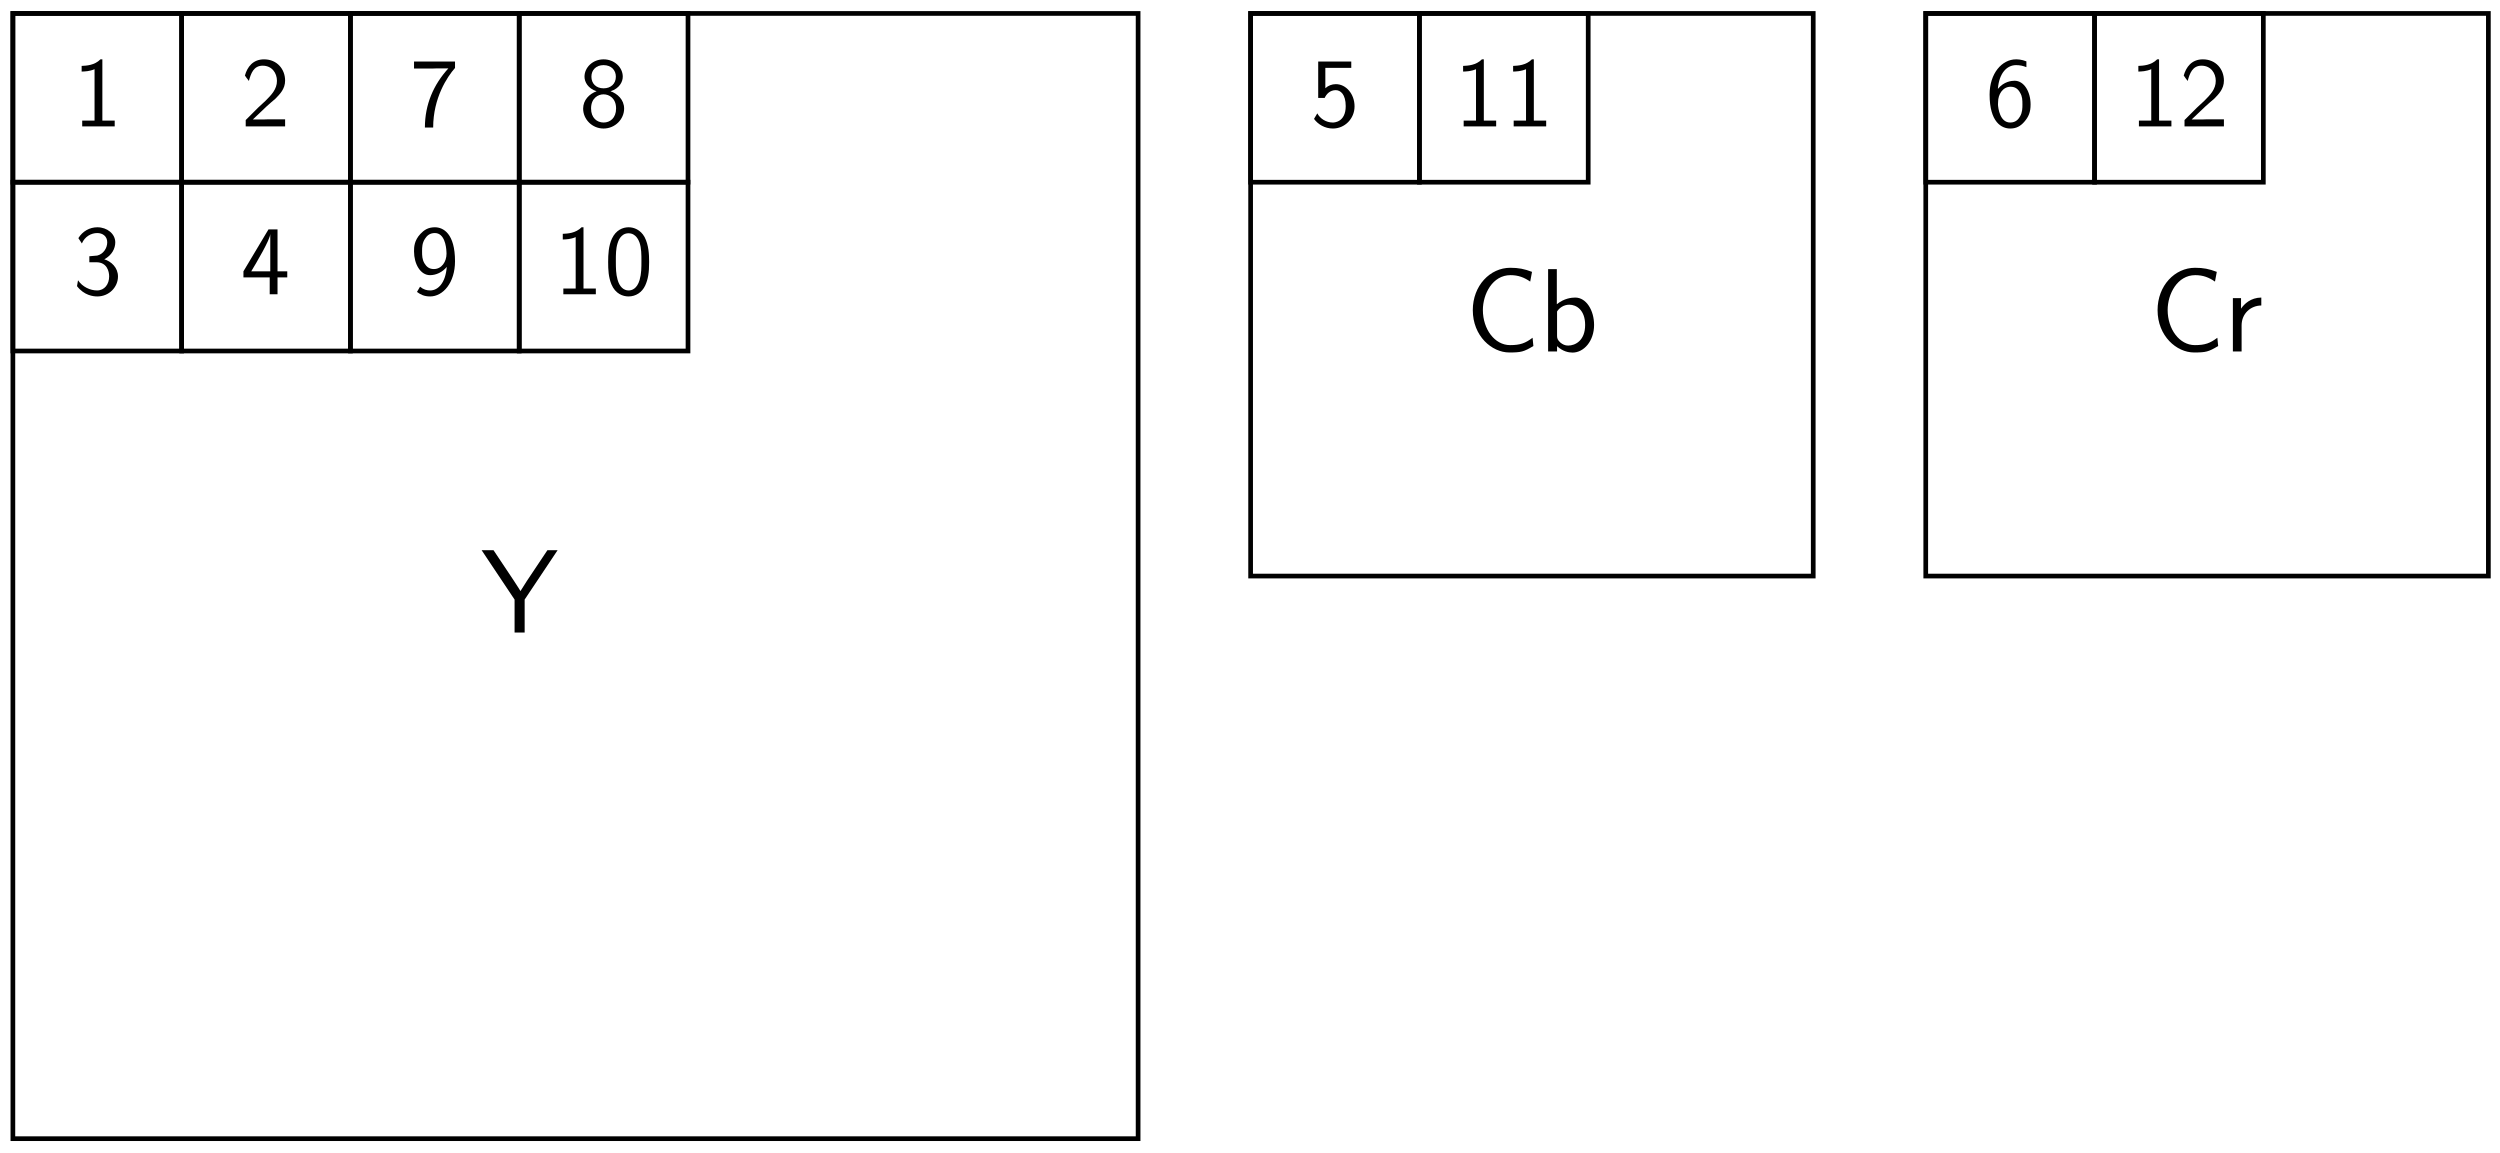
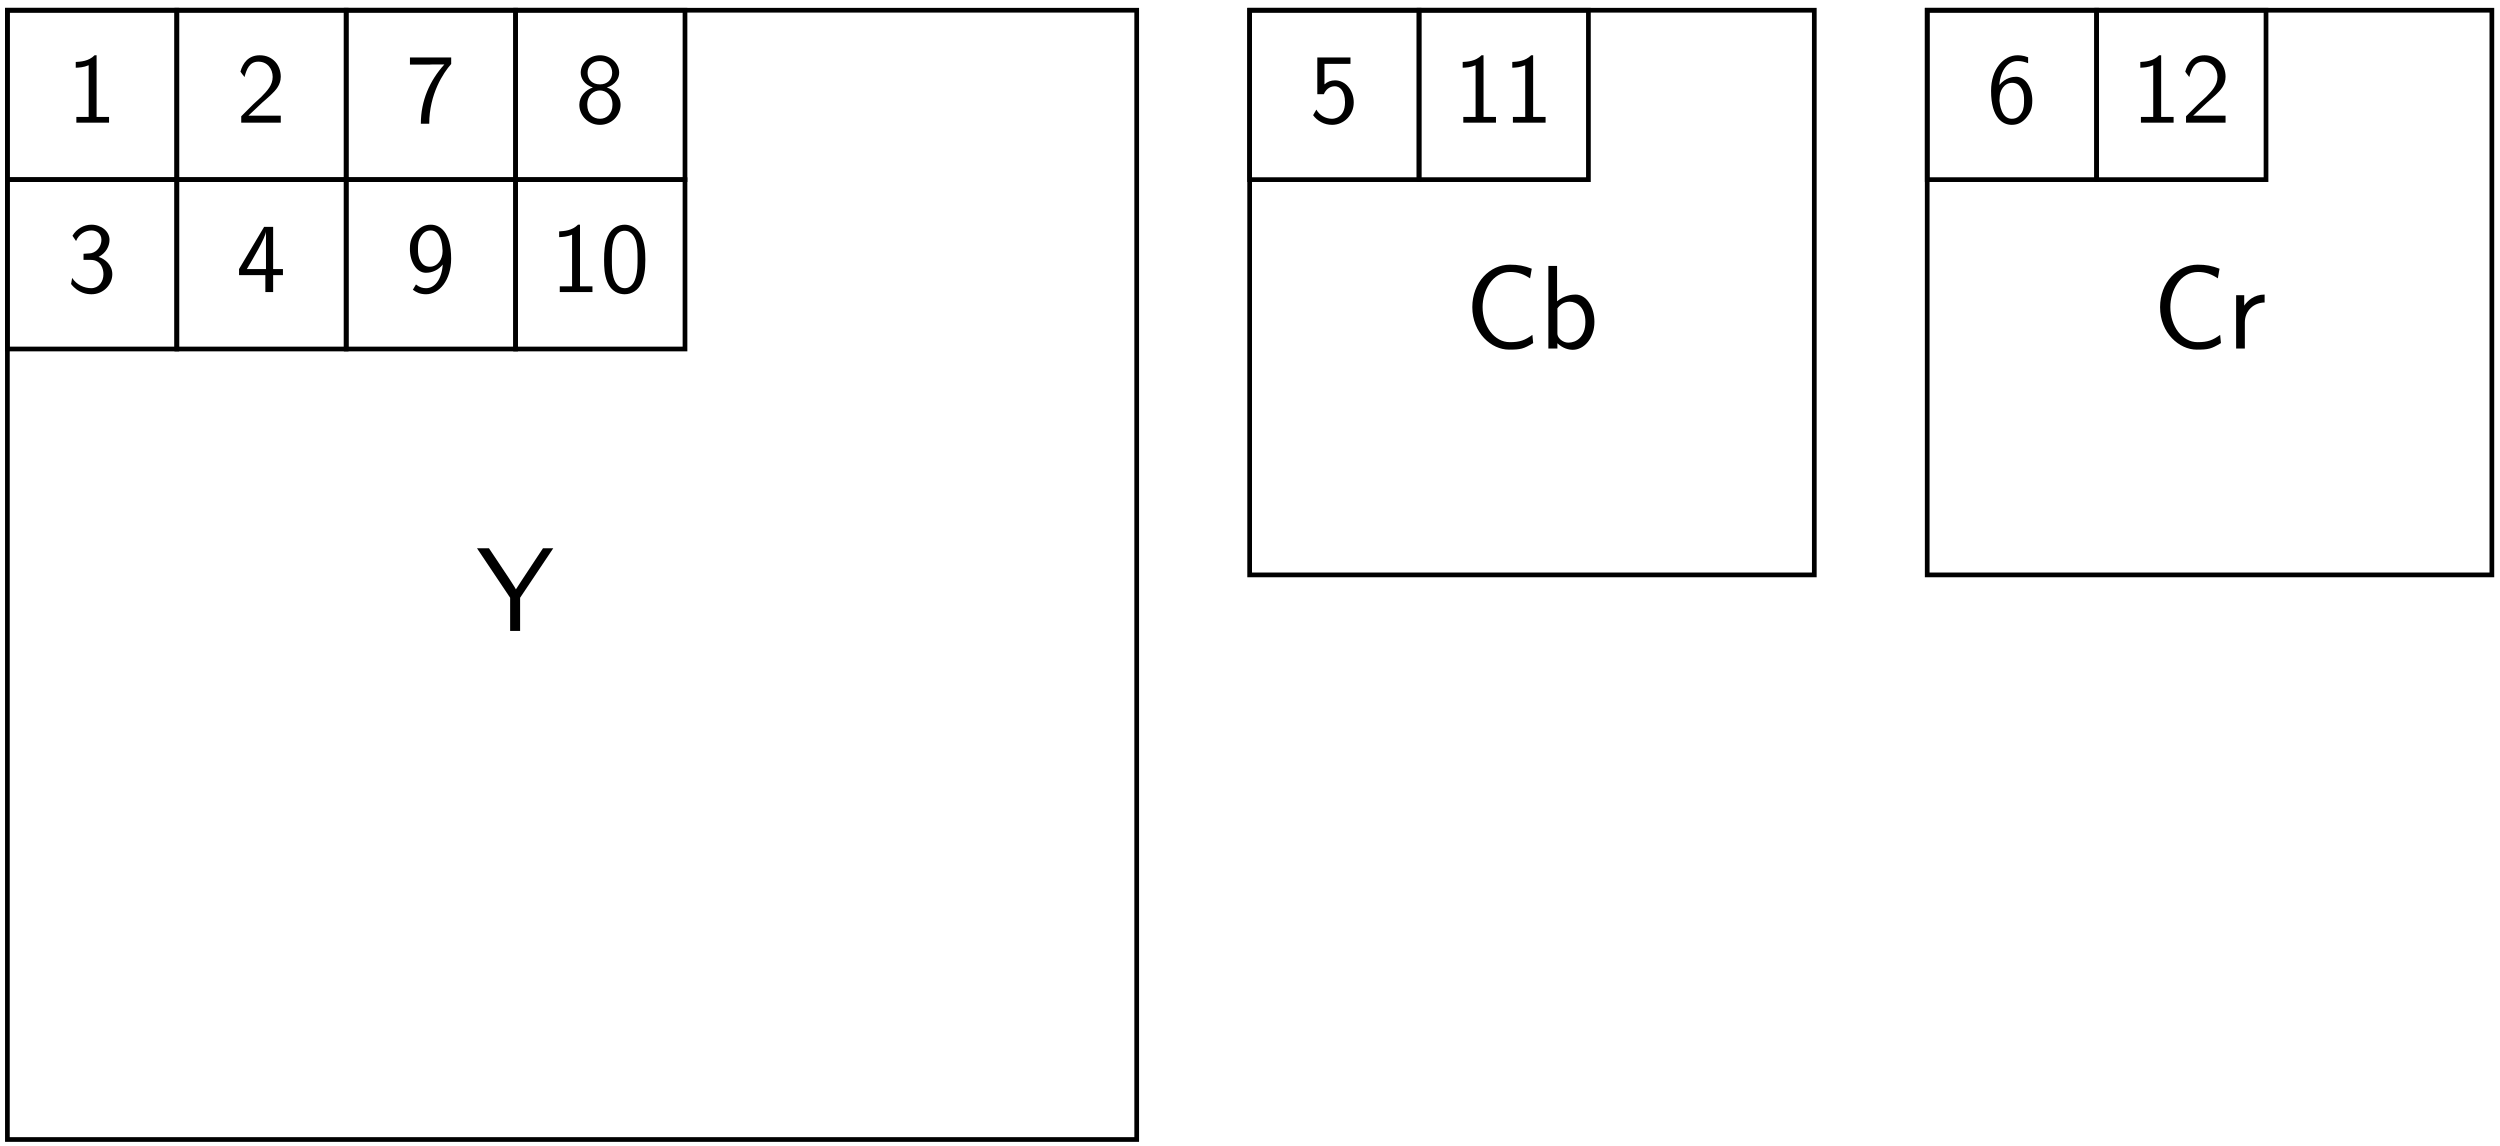
- <svg xmlns="http://www.w3.org/2000/svg" xmlns:xlink="http://www.w3.org/1999/xlink" width="345pt" height="159pt" viewBox="0 0 345 159" version="1.1">
+ <svg xmlns="http://www.w3.org/2000/svg" xmlns:xlink="http://www.w3.org/1999/xlink" width="251pt" height="115pt" viewBox="0 0 251 115" version="1.1">
  <defs>
    <g>
      <symbol overflow="visible" id="glyph0-0">
        <path style="stroke:none;" d="" />
      </symbol>
      <symbol overflow="visible" id="glyph0-1">
-         <path style="stroke:none;" d="M 2.094 -8.078 L 5.672 -8.078 L 5.672 -8.953 L 1.109 -8.953 L 1.109 -3.922 L 2 -3.922 C 2.234 -4.453 2.734 -5 3.531 -5 C 4.172 -5 4.906 -4.438 4.906 -2.797 C 4.906 -0.531 3.25 -0.531 3.125 -0.531 C 2.203 -0.531 1.375 -1.062 0.984 -1.797 L 0.531 -1.031 C 1.094 -0.266 2.031 0.297 3.141 0.297 C 4.766 0.297 6.125 -1.047 6.125 -2.766 C 6.125 -4.469 4.953 -5.828 3.547 -5.828 C 3 -5.828 2.484 -5.625 2.094 -5.266 Z M 2.094 -8.078 " />
+         <path style="stroke:none;" d="M 1.531 -5.906 L 4.141 -5.906 L 4.141 -6.547 L 0.812 -6.547 L 0.812 -2.859 L 1.469 -2.859 C 1.641 -3.266 2 -3.656 2.578 -3.656 C 3.047 -3.656 3.594 -3.234 3.594 -2.047 C 3.594 -0.391 2.375 -0.391 2.281 -0.391 C 1.609 -0.391 1 -0.781 0.719 -1.312 L 0.391 -0.75 C 0.797 -0.188 1.484 0.219 2.297 0.219 C 3.484 0.219 4.469 -0.766 4.469 -2.031 C 4.469 -3.266 3.625 -4.25 2.594 -4.25 C 2.188 -4.25 1.812 -4.109 1.531 -3.844 Z M 1.531 -5.906 " />
      </symbol>
      <symbol overflow="visible" id="glyph0-2">
-         <path style="stroke:none;" d="M 4.078 -9.25 L 3.812 -9.25 C 3 -8.422 1.875 -8.375 1.219 -8.344 L 1.219 -7.562 C 1.672 -7.578 2.312 -7.594 3 -7.891 L 3 -0.797 L 1.297 -0.797 L 1.297 0 L 5.781 0 L 5.781 -0.797 L 4.078 -0.797 Z M 4.078 -9.25 " />
+         <path style="stroke:none;" d="M 2.984 -6.766 L 2.781 -6.766 C 2.188 -6.156 1.359 -6.125 0.891 -6.094 L 0.891 -5.516 C 1.219 -5.531 1.688 -5.547 2.188 -5.766 L 2.188 -0.578 L 0.953 -0.578 L 0.953 0 L 4.234 0 L 4.234 -0.578 L 2.984 -0.578 Z M 2.984 -6.766 " />
      </symbol>
      <symbol overflow="visible" id="glyph0-3">
-         <path style="stroke:none;" d="M 5.656 -8.969 C 4.969 -9.25 4.406 -9.25 4.219 -9.25 C 2.297 -9.25 0.578 -7.328 0.578 -4.391 C 0.578 -0.531 2.266 0.297 3.422 0.297 C 4.25 0.297 4.828 -0.016 5.359 -0.625 C 5.969 -1.328 6.234 -1.953 6.234 -3.031 C 6.234 -4.781 5.328 -6.297 4.031 -6.297 C 3.594 -6.297 2.547 -6.188 1.719 -5.172 C 1.891 -7.359 2.969 -8.453 4.234 -8.453 C 4.75 -8.453 5.188 -8.359 5.656 -8.172 Z M 1.734 -2.984 C 1.734 -3.172 1.734 -3.203 1.75 -3.375 C 1.75 -4.375 2.359 -5.469 3.484 -5.469 C 4.141 -5.469 4.531 -5.125 4.797 -4.625 C 5.094 -4.125 5.109 -3.641 5.109 -3.031 C 5.109 -2.562 5.109 -1.938 4.781 -1.375 C 4.562 -1 4.203 -0.531 3.422 -0.531 C 1.984 -0.531 1.766 -2.531 1.734 -2.984 Z M 1.734 -2.984 " />
+         <path style="stroke:none;" d="M 4.141 -6.562 C 3.625 -6.766 3.219 -6.766 3.078 -6.766 C 1.672 -6.766 0.422 -5.359 0.422 -3.203 C 0.422 -0.391 1.656 0.219 2.5 0.219 C 3.094 0.219 3.531 -0.016 3.922 -0.453 C 4.359 -0.969 4.562 -1.422 4.562 -2.219 C 4.562 -3.484 3.891 -4.609 2.938 -4.609 C 2.625 -4.609 1.859 -4.531 1.25 -3.781 C 1.391 -5.391 2.172 -6.188 3.094 -6.188 C 3.469 -6.188 3.781 -6.109 4.141 -5.969 Z M 1.266 -2.188 C 1.266 -2.328 1.266 -2.344 1.281 -2.469 C 1.281 -3.203 1.719 -4 2.547 -4 C 3.031 -4 3.312 -3.75 3.516 -3.375 C 3.719 -3.016 3.734 -2.656 3.734 -2.219 C 3.734 -1.875 3.734 -1.422 3.5 -1 C 3.328 -0.734 3.078 -0.391 2.5 -0.391 C 1.453 -0.391 1.297 -1.859 1.266 -2.188 Z M 1.266 -2.188 " />
      </symbol>
      <symbol overflow="visible" id="glyph0-4">
-         <path style="stroke:none;" d="M 2.375 -2.562 L 0.688 -0.875 L 0.688 0 L 6.125 0 L 6.125 -0.969 L 3.641 -0.969 C 3.484 -0.969 3.312 -0.953 3.156 -0.953 L 1.672 -0.953 C 2.094 -1.344 3.141 -2.359 3.562 -2.75 C 3.812 -3 4.516 -3.578 4.781 -3.812 C 5.391 -4.438 6.125 -5.156 6.125 -6.312 C 6.125 -7.891 5.016 -9.25 3.219 -9.25 C 1.672 -9.25 0.906 -8.188 0.578 -7.016 C 0.734 -6.781 0.812 -6.703 0.828 -6.656 C 0.859 -6.625 1 -6.453 1.125 -6.266 C 1.406 -7.312 1.781 -8.375 3.031 -8.375 C 4.312 -8.375 5 -7.359 5 -6.281 C 5 -5.125 4.234 -4.344 3.422 -3.531 Z M 2.375 -2.562 " />
+         <path style="stroke:none;" d="M 1.734 -1.875 L 0.5 -0.641 L 0.5 0 L 4.469 0 L 4.469 -0.703 L 2.656 -0.703 C 2.547 -0.703 2.422 -0.703 2.297 -0.703 L 1.219 -0.703 C 1.531 -0.984 2.297 -1.719 2.609 -2.016 C 2.797 -2.188 3.297 -2.609 3.484 -2.797 C 3.938 -3.234 4.469 -3.766 4.469 -4.609 C 4.469 -5.766 3.672 -6.766 2.359 -6.766 C 1.219 -6.766 0.656 -5.984 0.422 -5.125 C 0.531 -4.953 0.594 -4.891 0.609 -4.859 C 0.625 -4.844 0.734 -4.719 0.828 -4.578 C 1.031 -5.344 1.312 -6.125 2.219 -6.125 C 3.156 -6.125 3.656 -5.375 3.656 -4.594 C 3.656 -3.75 3.094 -3.188 2.5 -2.578 Z M 1.734 -1.875 " />
      </symbol>
      <symbol overflow="visible" id="glyph0-5">
-         <path style="stroke:none;" d="M 3.172 -7.984 C 3.328 -7.984 3.484 -8 3.656 -8 L 5.312 -8 C 3.281 -5.766 2.078 -3.047 2.078 0.156 L 3.219 0.156 C 3.219 -3.938 5.172 -6.859 6.234 -8.062 L 6.234 -8.953 L 0.578 -8.953 L 0.578 -7.984 Z M 3.172 -7.984 " />
+         <path style="stroke:none;" d="M 2.312 -5.828 C 2.438 -5.828 2.547 -5.844 2.672 -5.844 L 3.875 -5.844 C 2.406 -4.219 1.516 -2.219 1.516 0.109 L 2.359 0.109 C 2.359 -2.875 3.781 -5.016 4.562 -5.891 L 4.562 -6.547 L 0.422 -6.547 L 0.422 -5.828 Z M 2.312 -5.828 " />
      </symbol>
      <symbol overflow="visible" id="glyph0-6">
-         <path style="stroke:none;" d="M 4.359 -4.844 C 5.578 -5.234 6.047 -6.141 6.047 -6.859 C 6.047 -8.141 4.891 -9.25 3.406 -9.25 C 1.875 -9.25 0.766 -8.109 0.766 -6.859 C 0.766 -6.141 1.234 -5.234 2.438 -4.844 C 1.453 -4.5 0.578 -3.641 0.578 -2.453 C 0.578 -0.969 1.828 0.297 3.391 0.297 C 5.016 0.297 6.234 -1.016 6.234 -2.453 C 6.234 -3.703 5.281 -4.531 4.359 -4.844 Z M 3.406 -5.25 C 2.359 -5.25 1.719 -5.922 1.719 -6.859 C 1.719 -7.797 2.391 -8.453 3.391 -8.453 C 4.469 -8.453 5.094 -7.75 5.094 -6.859 C 5.094 -5.875 4.391 -5.25 3.406 -5.25 Z M 3.406 -0.531 C 2.469 -0.531 1.672 -1.188 1.672 -2.469 C 1.672 -3.906 2.656 -4.422 3.391 -4.422 C 4.188 -4.422 5.125 -3.875 5.125 -2.469 C 5.125 -1.141 4.281 -0.531 3.406 -0.531 Z M 3.406 -0.531 " />
+         <path style="stroke:none;" d="M 3.188 -3.531 C 4.078 -3.828 4.422 -4.484 4.422 -5.016 C 4.422 -5.953 3.562 -6.766 2.5 -6.766 C 1.375 -6.766 0.562 -5.938 0.562 -5.016 C 0.562 -4.484 0.891 -3.828 1.781 -3.531 C 1.062 -3.297 0.422 -2.656 0.422 -1.797 C 0.422 -0.703 1.328 0.219 2.484 0.219 C 3.672 0.219 4.562 -0.734 4.562 -1.797 C 4.562 -2.703 3.859 -3.312 3.188 -3.531 Z M 2.5 -3.844 C 1.719 -3.844 1.25 -4.328 1.25 -5.016 C 1.25 -5.703 1.75 -6.188 2.484 -6.188 C 3.266 -6.188 3.719 -5.656 3.719 -5.016 C 3.719 -4.297 3.203 -3.844 2.5 -3.844 Z M 2.5 -0.391 C 1.797 -0.391 1.219 -0.875 1.219 -1.797 C 1.219 -2.844 1.938 -3.234 2.484 -3.234 C 3.062 -3.234 3.75 -2.828 3.75 -1.797 C 3.75 -0.844 3.125 -0.391 2.5 -0.391 Z M 2.5 -0.391 " />
      </symbol>
      <symbol overflow="visible" id="glyph0-7">
-         <path style="stroke:none;" d="M 0.984 -0.328 C 1.453 0.016 1.953 0.297 2.797 0.297 C 4.578 0.297 6.234 -1.594 6.234 -4.562 C 6.234 -8.391 4.609 -9.25 3.453 -9.25 C 2.5 -9.25 1.938 -8.844 1.453 -8.328 C 0.594 -7.406 0.578 -6.5 0.578 -5.922 C 0.578 -4.172 1.469 -2.641 2.781 -2.641 C 3.625 -2.641 4.5 -3.047 5.094 -3.781 C 4.938 -1.578 3.891 -0.531 2.812 -0.531 C 2.344 -0.531 1.891 -0.641 1.406 -1.047 Z M 5.047 -5.938 C 5.062 -5.844 5.062 -5.703 5.062 -5.609 C 5.062 -4.484 4.391 -3.484 3.312 -3.484 C 2.672 -3.484 2.297 -3.797 2 -4.297 C 1.703 -4.828 1.688 -5.328 1.688 -5.922 C 1.688 -6.516 1.703 -7.078 2.094 -7.672 C 2.359 -8.078 2.734 -8.453 3.453 -8.453 C 4.781 -8.453 5.016 -6.609 5.047 -5.938 Z M 5.047 -5.938 " />
+         <path style="stroke:none;" d="M 0.719 -0.234 C 1.062 0.016 1.422 0.219 2.047 0.219 C 3.344 0.219 4.562 -1.172 4.562 -3.344 C 4.562 -6.125 3.375 -6.766 2.516 -6.766 C 1.828 -6.766 1.422 -6.453 1.062 -6.094 C 0.438 -5.406 0.422 -4.75 0.422 -4.328 C 0.422 -3.047 1.078 -1.938 2.031 -1.938 C 2.656 -1.938 3.297 -2.219 3.719 -2.766 C 3.609 -1.156 2.844 -0.391 2.047 -0.391 C 1.719 -0.391 1.391 -0.469 1.031 -0.766 Z M 3.688 -4.344 C 3.703 -4.266 3.703 -4.172 3.703 -4.094 C 3.703 -3.281 3.203 -2.547 2.422 -2.547 C 1.953 -2.547 1.672 -2.766 1.469 -3.141 C 1.25 -3.531 1.234 -3.891 1.234 -4.328 C 1.234 -4.766 1.25 -5.172 1.531 -5.609 C 1.719 -5.906 2 -6.188 2.516 -6.188 C 3.5 -6.188 3.672 -4.828 3.688 -4.344 Z M 3.688 -4.344 " />
      </symbol>
      <symbol overflow="visible" id="glyph0-8">
-         <path style="stroke:none;" d="M 6.234 -4.453 C 6.234 -5.531 6.172 -6.797 5.609 -7.891 C 5.047 -8.922 4.109 -9.25 3.406 -9.25 C 2.609 -9.25 1.656 -8.875 1.094 -7.672 C 0.641 -6.672 0.578 -5.531 0.578 -4.453 C 0.578 -3.375 0.625 -2.375 1.031 -1.375 C 1.578 -0.062 2.625 0.297 3.391 0.297 C 4.391 0.297 5.25 -0.266 5.688 -1.203 C 6.094 -2.094 6.234 -2.984 6.234 -4.453 Z M 3.406 -0.531 C 2.703 -0.531 2.141 -1.047 1.875 -2.031 C 1.656 -2.812 1.641 -3.547 1.641 -4.609 C 1.641 -5.469 1.641 -6.281 1.875 -7.031 C 1.953 -7.297 2.297 -8.422 3.391 -8.422 C 4.453 -8.422 4.812 -7.375 4.906 -7.141 C 5.172 -6.375 5.172 -5.453 5.172 -4.609 C 5.172 -3.703 5.172 -2.844 4.922 -1.984 C 4.562 -0.75 3.844 -0.531 3.406 -0.531 Z M 3.406 -0.531 " />
+         <path style="stroke:none;" d="M 4.562 -3.25 C 4.562 -4.031 4.516 -4.969 4.094 -5.766 C 3.688 -6.516 3 -6.766 2.5 -6.766 C 1.906 -6.766 1.203 -6.484 0.797 -5.609 C 0.469 -4.875 0.422 -4.047 0.422 -3.25 C 0.422 -2.469 0.453 -1.734 0.75 -1 C 1.156 -0.047 1.906 0.219 2.484 0.219 C 3.203 0.219 3.844 -0.188 4.156 -0.875 C 4.453 -1.531 4.562 -2.188 4.562 -3.25 Z M 2.5 -0.391 C 1.969 -0.391 1.562 -0.766 1.359 -1.484 C 1.203 -2.047 1.203 -2.594 1.203 -3.375 C 1.203 -4 1.203 -4.594 1.359 -5.141 C 1.422 -5.328 1.672 -6.156 2.484 -6.156 C 3.266 -6.156 3.516 -5.391 3.594 -5.219 C 3.781 -4.656 3.781 -3.984 3.781 -3.375 C 3.781 -2.719 3.781 -2.078 3.594 -1.453 C 3.344 -0.547 2.812 -0.391 2.5 -0.391 Z M 2.5 -0.391 " />
      </symbol>
      <symbol overflow="visible" id="glyph0-9">
-         <path style="stroke:none;" d="M 1.25 -7.016 C 1.656 -7.969 2.531 -8.453 3.375 -8.453 C 4.078 -8.453 4.75 -8.047 4.75 -7.172 C 4.75 -6.344 4.188 -5.531 3.359 -5.344 C 3.281 -5.328 3.25 -5.328 2.281 -5.25 L 2.281 -4.422 L 3.25 -4.422 C 4.719 -4.422 5.016 -3.156 5.016 -2.469 C 5.016 -1.406 4.391 -0.531 3.344 -0.531 C 2.406 -0.531 1.328 -1.016 0.719 -1.938 L 0.578 -1.125 C 1.562 0.156 2.828 0.297 3.375 0.297 C 5.031 0.297 6.234 -1.016 6.234 -2.453 C 6.234 -3.703 5.281 -4.547 4.344 -4.828 C 5.391 -5.391 5.859 -6.312 5.859 -7.172 C 5.859 -8.344 4.734 -9.25 3.391 -9.25 C 2.328 -9.25 1.344 -8.703 0.766 -7.75 Z M 1.25 -7.016 " />
+         <path style="stroke:none;" d="M 0.922 -5.125 C 1.203 -5.828 1.859 -6.188 2.469 -6.188 C 2.984 -6.188 3.469 -5.875 3.469 -5.25 C 3.469 -4.641 3.062 -4.047 2.453 -3.906 C 2.391 -3.891 2.375 -3.891 1.672 -3.844 L 1.672 -3.234 L 2.375 -3.234 C 3.453 -3.234 3.672 -2.297 3.672 -1.797 C 3.672 -1.031 3.203 -0.391 2.438 -0.391 C 1.75 -0.391 0.969 -0.734 0.531 -1.422 L 0.422 -0.812 C 1.141 0.125 2.062 0.219 2.469 0.219 C 3.672 0.219 4.562 -0.75 4.562 -1.797 C 4.562 -2.703 3.859 -3.312 3.188 -3.531 C 3.938 -3.938 4.281 -4.609 4.281 -5.25 C 4.281 -6.094 3.453 -6.766 2.469 -6.766 C 1.703 -6.766 0.984 -6.359 0.562 -5.656 Z M 0.922 -5.125 " />
      </symbol>
      <symbol overflow="visible" id="glyph0-10">
-         <path style="stroke:none;" d="M 5.078 -2.328 L 6.422 -2.328 L 6.422 -3.172 L 5.078 -3.172 L 5.078 -8.953 L 3.828 -8.953 L 0.375 -3.172 L 0.375 -2.328 L 4 -2.328 L 4 0 L 5.078 0 Z M 1.453 -3.172 C 2.156 -4.344 4.078 -7.578 4.078 -8.344 L 4.078 -3.172 Z M 1.453 -3.172 " />
+         <path style="stroke:none;" d="M 3.703 -1.703 L 4.688 -1.703 L 4.688 -2.312 L 3.703 -2.312 L 3.703 -6.547 L 2.797 -6.547 L 0.281 -2.312 L 0.281 -1.703 L 2.922 -1.703 L 2.922 0 L 3.703 0 Z M 1.062 -2.312 C 1.578 -3.172 2.984 -5.531 2.984 -6.094 L 2.984 -2.312 Z M 1.062 -2.312 " />
      </symbol>
      <symbol overflow="visible" id="glyph1-0">
        <path style="stroke:none;" d="" />
      </symbol>
      <symbol overflow="visible" id="glyph1-1">
-         <path style="stroke:none;" d="M 10.531 -11.359 L 9.125 -11.359 L 6.297 -7.125 C 6 -6.672 5.672 -6.156 5.406 -5.719 C 5.359 -5.797 5.172 -6.125 4.469 -7.188 L 1.688 -11.359 L 0.047 -11.359 L 4.594 -4.547 L 4.594 0 L 5.984 0 L 5.984 -4.547 Z M 10.531 -11.359 " />
+         <path style="stroke:none;" d="M 7.688 -8.297 L 6.656 -8.297 L 4.609 -5.203 C 4.375 -4.859 4.141 -4.5 3.938 -4.172 C 3.906 -4.234 3.781 -4.469 3.266 -5.25 L 1.234 -8.297 L 0.031 -8.297 L 3.359 -3.328 L 3.359 0 L 4.359 0 L 4.359 -3.328 Z M 7.688 -8.297 " />
      </symbol>
      <symbol overflow="visible" id="glyph1-2">
-         <path style="stroke:none;" d="M 9.328 -1.891 C 8.328 -1.141 7.641 -0.875 6.219 -0.875 C 4.094 -0.875 2.469 -3.078 2.469 -5.719 C 2.469 -7.922 3.797 -10.531 6.281 -10.531 C 7.375 -10.531 8.188 -10.203 9 -9.641 L 9.25 -10.984 C 8.188 -11.391 7.391 -11.547 6.25 -11.547 C 3.469 -11.547 1.078 -9.094 1.078 -5.703 C 1.078 -2.109 3.719 0.141 6.109 0.141 C 7.75 0.141 8.109 0.047 9.438 -0.75 Z M 9.328 -1.891 " />
+         <path style="stroke:none;" d="M 6.812 -1.375 C 6.078 -0.844 5.578 -0.641 4.547 -0.641 C 2.984 -0.641 1.812 -2.25 1.812 -4.172 C 1.812 -5.781 2.766 -7.688 4.594 -7.688 C 5.375 -7.688 5.969 -7.453 6.578 -7.047 L 6.75 -8.016 C 5.969 -8.312 5.391 -8.422 4.562 -8.422 C 2.531 -8.422 0.781 -6.641 0.781 -4.156 C 0.781 -1.547 2.719 0.109 4.453 0.109 C 5.656 0.109 5.922 0.031 6.891 -0.547 Z M 6.812 -1.375 " />
      </symbol>
      <symbol overflow="visible" id="glyph1-3">
-         <path style="stroke:none;" d="M 2.484 -11.359 L 1.281 -11.359 L 1.281 0 L 2.516 0 L 2.516 -0.734 C 3.281 -0.016 4.078 0.156 4.656 0.156 C 6.203 0.156 7.625 -1.422 7.625 -3.656 C 7.625 -5.672 6.547 -7.438 5.031 -7.438 C 4.547 -7.438 3.5 -7.344 2.484 -6.516 Z M 2.516 -5.516 C 2.812 -5.984 3.406 -6.453 4.203 -6.453 C 5.203 -6.453 6.391 -5.703 6.391 -3.656 C 6.391 -1.516 5.047 -0.812 4.047 -0.812 C 3.594 -0.812 3.281 -0.984 2.984 -1.219 C 2.594 -1.562 2.516 -1.844 2.516 -2.125 Z M 2.516 -5.516 " />
+         <path style="stroke:none;" d="M 1.812 -8.297 L 0.938 -8.297 L 0.938 0 L 1.844 0 L 1.844 -0.531 C 2.391 -0.016 2.969 0.125 3.391 0.125 C 4.531 0.125 5.562 -1.047 5.562 -2.672 C 5.562 -4.141 4.781 -5.422 3.672 -5.422 C 3.328 -5.422 2.562 -5.359 1.812 -4.75 Z M 1.844 -4.031 C 2.062 -4.359 2.484 -4.703 3.078 -4.703 C 3.797 -4.703 4.656 -4.156 4.656 -2.672 C 4.656 -1.109 3.688 -0.594 2.953 -0.594 C 2.625 -0.594 2.391 -0.719 2.172 -0.891 C 1.891 -1.141 1.844 -1.344 1.844 -1.547 Z M 1.844 -4.031 " />
      </symbol>
      <symbol overflow="visible" id="glyph1-4">
-         <path style="stroke:none;" d="M 2.484 -3.594 C 2.484 -5.234 3.734 -6.328 5.203 -6.344 L 5.203 -7.438 C 3.719 -7.422 2.844 -6.547 2.406 -5.906 L 2.406 -7.359 L 1.281 -7.359 L 1.281 0 L 2.484 0 Z M 2.484 -3.594 " />
+         <path style="stroke:none;" d="M 1.812 -2.625 C 1.812 -3.828 2.719 -4.609 3.797 -4.625 L 3.797 -5.422 C 2.719 -5.422 2.078 -4.781 1.75 -4.312 L 1.75 -5.359 L 0.938 -5.359 L 0.938 0 L 1.812 0 Z M 1.812 -2.625 " />
      </symbol>
    </g>
+     <clipPath id="clip1">
+       <path d="M 125 0.125 L 143 0.125 L 143 19 L 125 19 Z M 125 0.125 " />
+     </clipPath>
+     <clipPath id="clip2">
+       <path d="M 142 0.125 L 160 0.125 L 160 19 L 142 19 Z M 142 0.125 " />
+     </clipPath>
+     <clipPath id="clip3">
+       <path d="M 125 0.125 L 183 0.125 L 183 58 L 125 58 Z M 125 0.125 " />
+     </clipPath>
+     <clipPath id="clip4">
+       <path d="M 193 0.125 L 211 0.125 L 211 19 L 193 19 Z M 193 0.125 " />
+     </clipPath>
+     <clipPath id="clip5">
+       <path d="M 210 0.125 L 228 0.125 L 228 19 L 210 19 Z M 210 0.125 " />
+     </clipPath>
+     <clipPath id="clip6">
+       <path d="M 193 0.125 L 250.945 0.125 L 250.945 58 L 193 58 Z M 193 0.125 " />
+     </clipPath>
+     <clipPath id="clip7">
+       <path d="M 34 0.125 L 52 0.125 L 52 19 L 34 19 Z M 34 0.125 " />
+     </clipPath>
+     <clipPath id="clip8">
+       <path d="M 51 0.125 L 70 0.125 L 70 19 L 51 19 Z M 51 0.125 " />
+     </clipPath>
+     <clipPath id="clip9">
+       <path d="M 0 0.125 L 18 0.125 L 18 19 L 0 19 Z M 0 0.125 " />
+     </clipPath>
+     <clipPath id="clip10">
+       <path d="M 17 0.125 L 35 0.125 L 35 19 L 17 19 Z M 17 0.125 " />
+     </clipPath>
+     <clipPath id="clip11">
+       <path d="M 0 0.125 L 115 0.125 L 115 115 L 0 115 Z M 0 0.125 " />
+     </clipPath>
  </defs>
  <g id="surface1">
-     <path style="fill:none;stroke-width:6.47;stroke-linecap:butt;stroke-linejoin:miter;stroke:rgb(0%,0%,0%);stroke-opacity:1;stroke-miterlimit:10;" d="M 1725.859 1338.555 L 1958.789 1338.555 L 1958.789 1571.445 L 1725.859 1571.445 Z M 1725.859 1338.555 " transform="matrix(0.1,0,0,-0.1,0,159)" />
-     <path style="fill:none;stroke-width:6.47;stroke-linecap:butt;stroke-linejoin:miter;stroke:rgb(0%,0%,0%);stroke-opacity:1;stroke-miterlimit:10;" d="M 1958.789 1338.555 L 2191.719 1338.555 L 2191.719 1571.445 L 1958.789 1571.445 Z M 1958.789 1338.555 " transform="matrix(0.1,0,0,-0.1,0,159)" />
-     <path style="fill:none;stroke-width:6.47;stroke-linecap:butt;stroke-linejoin:miter;stroke:rgb(0%,0%,0%);stroke-opacity:1;stroke-miterlimit:10;" d="M 1725.859 795.039 L 2502.266 795.039 L 2502.266 1571.445 L 1725.859 1571.445 Z M 1725.859 795.039 " transform="matrix(0.1,0,0,-0.1,0,159)" />
-     <path style="fill:none;stroke-width:6.47;stroke-linecap:butt;stroke-linejoin:miter;stroke:rgb(0%,0%,0%);stroke-opacity:1;stroke-miterlimit:10;" d="M 2657.539 1338.555 L 2890.469 1338.555 L 2890.469 1571.445 L 2657.539 1571.445 Z M 2657.539 1338.555 " transform="matrix(0.1,0,0,-0.1,0,159)" />
-     <path style="fill:none;stroke-width:6.47;stroke-linecap:butt;stroke-linejoin:miter;stroke:rgb(0%,0%,0%);stroke-opacity:1;stroke-miterlimit:10;" d="M 2890.469 1338.555 L 3123.398 1338.555 L 3123.398 1571.445 L 2890.469 1571.445 Z M 2890.469 1338.555 " transform="matrix(0.1,0,0,-0.1,0,159)" />
-     <path style="fill:none;stroke-width:6.47;stroke-linecap:butt;stroke-linejoin:miter;stroke:rgb(0%,0%,0%);stroke-opacity:1;stroke-miterlimit:10;" d="M 2657.539 795.039 L 3433.945 795.039 L 3433.945 1571.445 L 2657.539 1571.445 Z M 2657.539 795.039 " transform="matrix(0.1,0,0,-0.1,0,159)" />
-     <path style="fill:none;stroke-width:6.47;stroke-linecap:butt;stroke-linejoin:miter;stroke:rgb(0%,0%,0%);stroke-opacity:1;stroke-miterlimit:10;" d="M 483.594 1338.555 L 716.523 1338.555 L 716.523 1571.445 L 483.594 1571.445 Z M 483.594 1338.555 " transform="matrix(0.1,0,0,-0.1,0,159)" />
-     <path style="fill:none;stroke-width:6.47;stroke-linecap:butt;stroke-linejoin:miter;stroke:rgb(0%,0%,0%);stroke-opacity:1;stroke-miterlimit:10;" d="M 716.523 1338.555 L 949.453 1338.555 L 949.453 1571.445 L 716.523 1571.445 Z M 716.523 1338.555 " transform="matrix(0.1,0,0,-0.1,0,159)" />
-     <path style="fill:none;stroke-width:6.47;stroke-linecap:butt;stroke-linejoin:miter;stroke:rgb(0%,0%,0%);stroke-opacity:1;stroke-miterlimit:10;" d="M 483.594 1105.625 L 716.523 1105.625 L 716.523 1338.555 L 483.594 1338.555 Z M 483.594 1105.625 " transform="matrix(0.1,0,0,-0.1,0,159)" />
-     <path style="fill:none;stroke-width:6.47;stroke-linecap:butt;stroke-linejoin:miter;stroke:rgb(0%,0%,0%);stroke-opacity:1;stroke-miterlimit:10;" d="M 716.523 1105.625 L 949.453 1105.625 L 949.453 1338.555 L 716.523 1338.555 Z M 716.523 1105.625 " transform="matrix(0.1,0,0,-0.1,0,159)" />
-     <path style="fill:none;stroke-width:6.47;stroke-linecap:butt;stroke-linejoin:miter;stroke:rgb(0%,0%,0%);stroke-opacity:1;stroke-miterlimit:10;" d="M 17.773 1338.555 L 250.664 1338.555 L 250.664 1571.445 L 17.773 1571.445 Z M 17.773 1338.555 " transform="matrix(0.1,0,0,-0.1,0,159)" />
-     <path style="fill:none;stroke-width:6.47;stroke-linecap:butt;stroke-linejoin:miter;stroke:rgb(0%,0%,0%);stroke-opacity:1;stroke-miterlimit:10;" d="M 250.664 1338.555 L 483.594 1338.555 L 483.594 1571.445 L 250.664 1571.445 Z M 250.664 1338.555 " transform="matrix(0.1,0,0,-0.1,0,159)" />
-     <path style="fill:none;stroke-width:6.47;stroke-linecap:butt;stroke-linejoin:miter;stroke:rgb(0%,0%,0%);stroke-opacity:1;stroke-miterlimit:10;" d="M 17.773 1105.625 L 250.664 1105.625 L 250.664 1338.555 L 17.773 1338.555 Z M 17.773 1105.625 " transform="matrix(0.1,0,0,-0.1,0,159)" />
-     <path style="fill:none;stroke-width:6.47;stroke-linecap:butt;stroke-linejoin:miter;stroke:rgb(0%,0%,0%);stroke-opacity:1;stroke-miterlimit:10;" d="M 250.664 1105.625 L 483.594 1105.625 L 483.594 1338.555 L 250.664 1338.555 Z M 250.664 1105.625 " transform="matrix(0.1,0,0,-0.1,0,159)" />
-     <path style="fill:none;stroke-width:6.47;stroke-linecap:butt;stroke-linejoin:miter;stroke:rgb(0%,0%,0%);stroke-opacity:1;stroke-miterlimit:10;" d="M 17.773 18.633 L 1570.586 18.633 L 1570.586 1571.445 L 17.773 1571.445 Z M 17.773 18.633 " transform="matrix(0.1,0,0,-0.1,0,159)" />
-     <g style="fill:rgb(0%,0%,0%);fill-opacity:1;">
-       <use xlink:href="#glyph0-1" x="180.803" y="17.44" />
+     <g clip-path="url(#clip1)" clip-rule="nonzero">
+       <path style="fill:none;stroke-width:4.724;stroke-linecap:butt;stroke-linejoin:miter;stroke:rgb(0%,0%,0%);stroke-opacity:1;stroke-miterlimit:10;" d="M 1255.208 970.908 L 1425.287 970.908 L 1425.287 1140.987 L 1255.208 1140.987 Z M 1255.208 970.908 " transform="matrix(0.1,0,0,-0.1,-0.056,115.126)" />
+     </g>
+     <g clip-path="url(#clip2)" clip-rule="nonzero">
+       <path style="fill:none;stroke-width:4.724;stroke-linecap:butt;stroke-linejoin:miter;stroke:rgb(0%,0%,0%);stroke-opacity:1;stroke-miterlimit:10;" d="M 1425.287 970.908 L 1595.326 970.908 L 1595.326 1140.987 L 1425.287 1140.987 Z M 1425.287 970.908 " transform="matrix(0.1,0,0,-0.1,-0.056,115.126)" />
+     </g>
+     <g clip-path="url(#clip3)" clip-rule="nonzero">
+       <path style="fill:none;stroke-width:4.724;stroke-linecap:butt;stroke-linejoin:miter;stroke:rgb(0%,0%,0%);stroke-opacity:1;stroke-miterlimit:10;" d="M 1255.208 574.072 L 1822.122 574.072 L 1822.122 1140.987 L 1255.208 1140.987 Z M 1255.208 574.072 " transform="matrix(0.1,0,0,-0.1,-0.056,115.126)" />
+     </g>
+     <g clip-path="url(#clip4)" clip-rule="nonzero">
+       <path style="fill:none;stroke-width:4.724;stroke-linecap:butt;stroke-linejoin:miter;stroke:rgb(0%,0%,0%);stroke-opacity:1;stroke-miterlimit:10;" d="M 1935.482 970.908 L 2105.56 970.908 L 2105.56 1140.987 L 1935.482 1140.987 Z M 1935.482 970.908 " transform="matrix(0.1,0,0,-0.1,-0.056,115.126)" />
+     </g>
+     <g clip-path="url(#clip5)" clip-rule="nonzero">
+       <path style="fill:none;stroke-width:4.724;stroke-linecap:butt;stroke-linejoin:miter;stroke:rgb(0%,0%,0%);stroke-opacity:1;stroke-miterlimit:10;" d="M 2105.56 970.908 L 2275.638 970.908 L 2275.638 1140.987 L 2105.56 1140.987 Z M 2105.56 970.908 " transform="matrix(0.1,0,0,-0.1,-0.056,115.126)" />
+     </g>
+     <g clip-path="url(#clip6)" clip-rule="nonzero">
+       <path style="fill:none;stroke-width:4.724;stroke-linecap:butt;stroke-linejoin:miter;stroke:rgb(0%,0%,0%);stroke-opacity:1;stroke-miterlimit:10;" d="M 1935.482 574.072 L 2502.396 574.072 L 2502.396 1140.987 L 1935.482 1140.987 Z M 1935.482 574.072 " transform="matrix(0.1,0,0,-0.1,-0.056,115.126)" />
+     </g>
+     <g clip-path="url(#clip7)" clip-rule="nonzero">
+       <path style="fill:none;stroke-width:4.724;stroke-linecap:butt;stroke-linejoin:miter;stroke:rgb(0%,0%,0%);stroke-opacity:1;stroke-miterlimit:10;" d="M 348.138 970.908 L 518.216 970.908 L 518.216 1140.987 L 348.138 1140.987 Z M 348.138 970.908 " transform="matrix(0.1,0,0,-0.1,-0.056,115.126)" />
+     </g>
+     <g clip-path="url(#clip8)" clip-rule="nonzero">
+       <path style="fill:none;stroke-width:4.724;stroke-linecap:butt;stroke-linejoin:miter;stroke:rgb(0%,0%,0%);stroke-opacity:1;stroke-miterlimit:10;" d="M 518.216 970.908 L 688.294 970.908 L 688.294 1140.987 L 518.216 1140.987 Z M 518.216 970.908 " transform="matrix(0.1,0,0,-0.1,-0.056,115.126)" />
+     </g>
+     <path style="fill:none;stroke-width:4.724;stroke-linecap:butt;stroke-linejoin:miter;stroke:rgb(0%,0%,0%);stroke-opacity:1;stroke-miterlimit:10;" d="M 348.138 800.869 L 518.216 800.869 L 518.216 970.908 L 348.138 970.908 Z M 348.138 800.869 " transform="matrix(0.1,0,0,-0.1,-0.056,115.126)" />
+     <path style="fill:none;stroke-width:4.724;stroke-linecap:butt;stroke-linejoin:miter;stroke:rgb(0%,0%,0%);stroke-opacity:1;stroke-miterlimit:10;" d="M 518.216 800.869 L 688.294 800.869 L 688.294 970.908 L 518.216 970.908 Z M 518.216 800.869 " transform="matrix(0.1,0,0,-0.1,-0.056,115.126)" />
+     <g clip-path="url(#clip9)" clip-rule="nonzero">
+       <path style="fill:none;stroke-width:4.724;stroke-linecap:butt;stroke-linejoin:miter;stroke:rgb(0%,0%,0%);stroke-opacity:1;stroke-miterlimit:10;" d="M 7.982 970.908 L 178.06 970.908 L 178.06 1140.987 L 7.982 1140.987 Z M 7.982 970.908 " transform="matrix(0.1,0,0,-0.1,-0.056,115.126)" />
+     </g>
+     <g clip-path="url(#clip10)" clip-rule="nonzero">
+       <path style="fill:none;stroke-width:4.724;stroke-linecap:butt;stroke-linejoin:miter;stroke:rgb(0%,0%,0%);stroke-opacity:1;stroke-miterlimit:10;" d="M 178.06 970.908 L 348.138 970.908 L 348.138 1140.987 L 178.06 1140.987 Z M 178.06 970.908 " transform="matrix(0.1,0,0,-0.1,-0.056,115.126)" />
+     </g>
+     <path style="fill:none;stroke-width:4.724;stroke-linecap:butt;stroke-linejoin:miter;stroke:rgb(0%,0%,0%);stroke-opacity:1;stroke-miterlimit:10;" d="M 7.982 800.869 L 178.06 800.869 L 178.06 970.908 L 7.982 970.908 Z M 7.982 800.869 " transform="matrix(0.1,0,0,-0.1,-0.056,115.126)" />
+     <path style="fill:none;stroke-width:4.724;stroke-linecap:butt;stroke-linejoin:miter;stroke:rgb(0%,0%,0%);stroke-opacity:1;stroke-miterlimit:10;" d="M 178.06 800.869 L 348.138 800.869 L 348.138 970.908 L 178.06 970.908 Z M 178.06 800.869 " transform="matrix(0.1,0,0,-0.1,-0.056,115.126)" />
+     <g clip-path="url(#clip11)" clip-rule="nonzero">
+       <path style="fill:none;stroke-width:4.724;stroke-linecap:butt;stroke-linejoin:miter;stroke:rgb(0%,0%,0%);stroke-opacity:1;stroke-miterlimit:10;" d="M 7.982 7.197 L 1141.81 7.197 L 1141.81 1140.987 L 7.982 1140.987 Z M 7.982 7.197 " transform="matrix(0.1,0,0,-0.1,-0.056,115.126)" />
    </g>
    <g style="fill:rgb(0%,0%,0%);fill-opacity:1;">
-       <use xlink:href="#glyph0-2" x="200.689" y="17.44" />
+       <use xlink:href="#glyph0-1" x="131.446" y="12.316" />
    </g>
    <g style="fill:rgb(0%,0%,0%);fill-opacity:1;">
-       <use xlink:href="#glyph0-2" x="207.591" y="17.44" />
+       <use xlink:href="#glyph0-2" x="145.962" y="12.316" />
+       <use xlink:href="#glyph0-2" x="150.943" y="12.316" />
    </g>
    <g style="fill:rgb(0%,0%,0%);fill-opacity:1;">
-       <use xlink:href="#glyph0-3" x="273.987" y="17.44" />
+       <use xlink:href="#glyph0-3" x="199.481" y="12.316" />
    </g>
    <g style="fill:rgb(0%,0%,0%);fill-opacity:1;">
-       <use xlink:href="#glyph0-2" x="293.873" y="17.44" />
+       <use xlink:href="#glyph0-2" x="213.996" y="12.316" />
+       <use xlink:href="#glyph0-4" x="218.977" y="12.316" />
    </g>
    <g style="fill:rgb(0%,0%,0%);fill-opacity:1;">
-       <use xlink:href="#glyph0-4" x="300.776" y="17.44" />
+       <use xlink:href="#glyph0-5" x="40.737" y="12.316" />
    </g>
    <g style="fill:rgb(0%,0%,0%);fill-opacity:1;">
-       <use xlink:href="#glyph0-5" x="56.558" y="17.44" />
+       <use xlink:href="#glyph0-6" x="57.743" y="12.316" />
    </g>
    <g style="fill:rgb(0%,0%,0%);fill-opacity:1;">
-       <use xlink:href="#glyph0-6" x="79.895" y="17.44" />
+       <use xlink:href="#glyph0-7" x="40.732" y="29.325" />
    </g>
    <g style="fill:rgb(0%,0%,0%);fill-opacity:1;">
-       <use xlink:href="#glyph0-7" x="56.558" y="40.613" />
+       <use xlink:href="#glyph0-2" x="55.248" y="29.325" />
+       <use xlink:href="#glyph0-8" x="60.229" y="29.325" />
    </g>
    <g style="fill:rgb(0%,0%,0%);fill-opacity:1;">
-       <use xlink:href="#glyph0-2" x="76.444" y="40.613" />
+       <use xlink:href="#glyph0-2" x="6.714" y="12.316" />
    </g>
    <g style="fill:rgb(0%,0%,0%);fill-opacity:1;">
-       <use xlink:href="#glyph0-8" x="83.346" y="40.613" />
+       <use xlink:href="#glyph0-4" x="23.72" y="12.316" />
    </g>
    <g style="fill:rgb(0%,0%,0%);fill-opacity:1;">
-       <use xlink:href="#glyph0-2" x="10.048" y="17.44" />
+       <use xlink:href="#glyph0-9" x="6.714" y="29.325" />
    </g>
    <g style="fill:rgb(0%,0%,0%);fill-opacity:1;">
-       <use xlink:href="#glyph0-4" x="33.22" y="17.44" />
+       <use xlink:href="#glyph0-10" x="23.72" y="29.325" />
    </g>
    <g style="fill:rgb(0%,0%,0%);fill-opacity:1;">
-       <use xlink:href="#glyph0-9" x="10.048" y="40.613" />
+       <use xlink:href="#glyph1-1" x="47.859" y="63.343" />
    </g>
    <g style="fill:rgb(0%,0%,0%);fill-opacity:1;">
-       <use xlink:href="#glyph0-10" x="33.22" y="40.613" />
+       <use xlink:href="#glyph1-2" x="147.039" y="34.995" />
+       <use xlink:href="#glyph1-3" x="154.518" y="34.995" />
    </g>
    <g style="fill:rgb(0%,0%,0%);fill-opacity:1;">
-       <use xlink:href="#glyph1-1" x="66.418" y="87.287" />
-     </g>
-     <g style="fill:rgb(0%,0%,0%);fill-opacity:1;">
-       <use xlink:href="#glyph1-2" x="202.168" y="48.501" />
-     </g>
-     <g style="fill:rgb(0%,0%,0%);fill-opacity:1;">
-       <use xlink:href="#glyph1-3" x="212.358" y="48.501" />
-     </g>
-     <g style="fill:rgb(0%,0%,0%);fill-opacity:1;">
-       <use xlink:href="#glyph1-2" x="296.667" y="48.501" />
-     </g>
-     <g style="fill:rgb(0%,0%,0%);fill-opacity:1;">
-       <use xlink:href="#glyph1-4" x="306.857" y="48.501" />
+       <use xlink:href="#glyph1-2" x="216.091" y="34.995" />
+       <use xlink:href="#glyph1-4" x="223.57" y="34.995" />
    </g>
  </g>
</svg>
